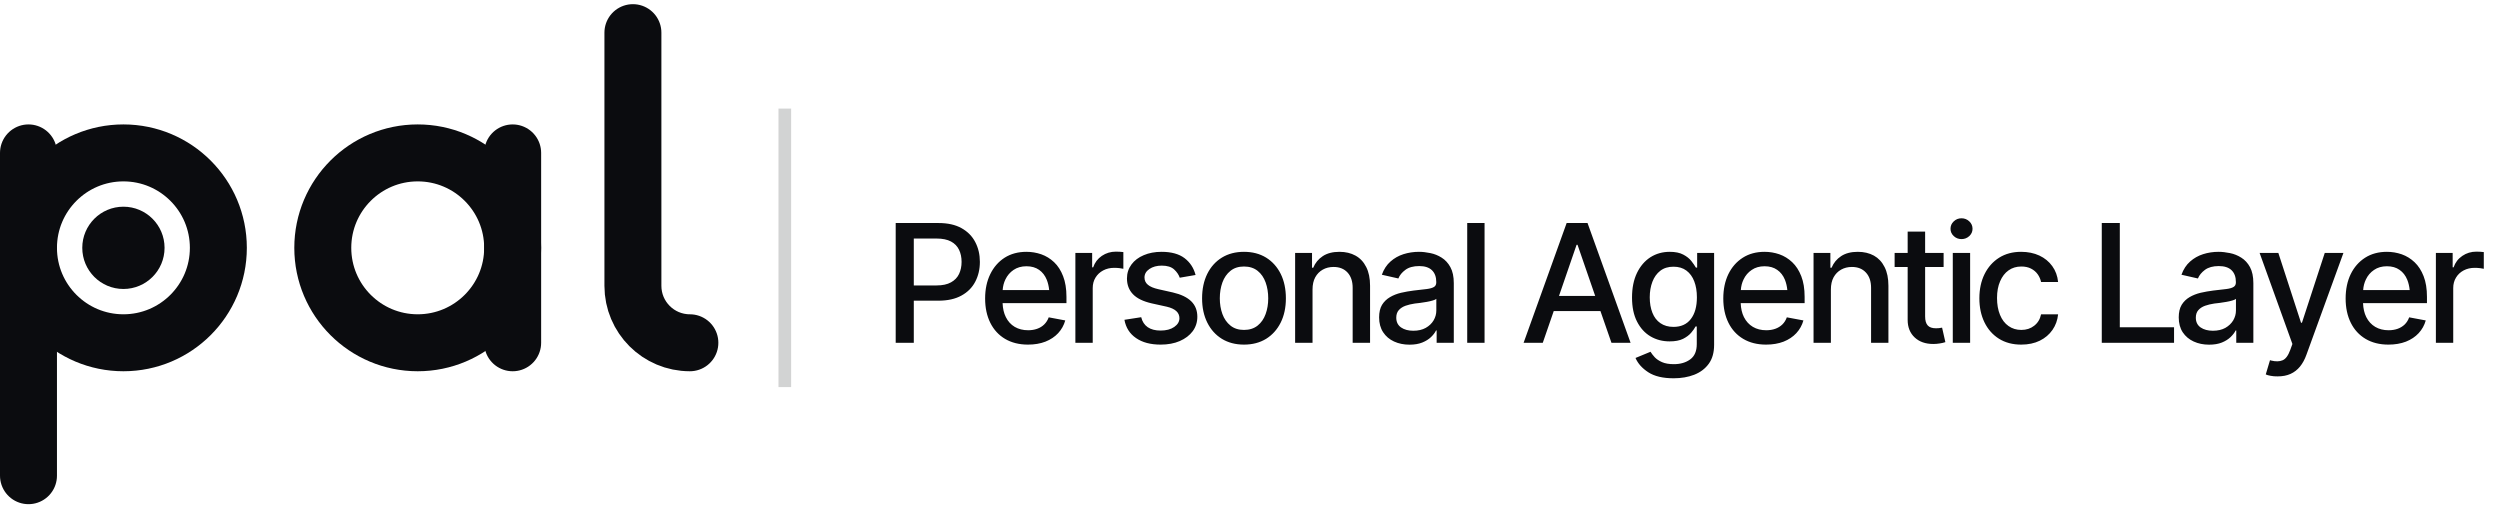
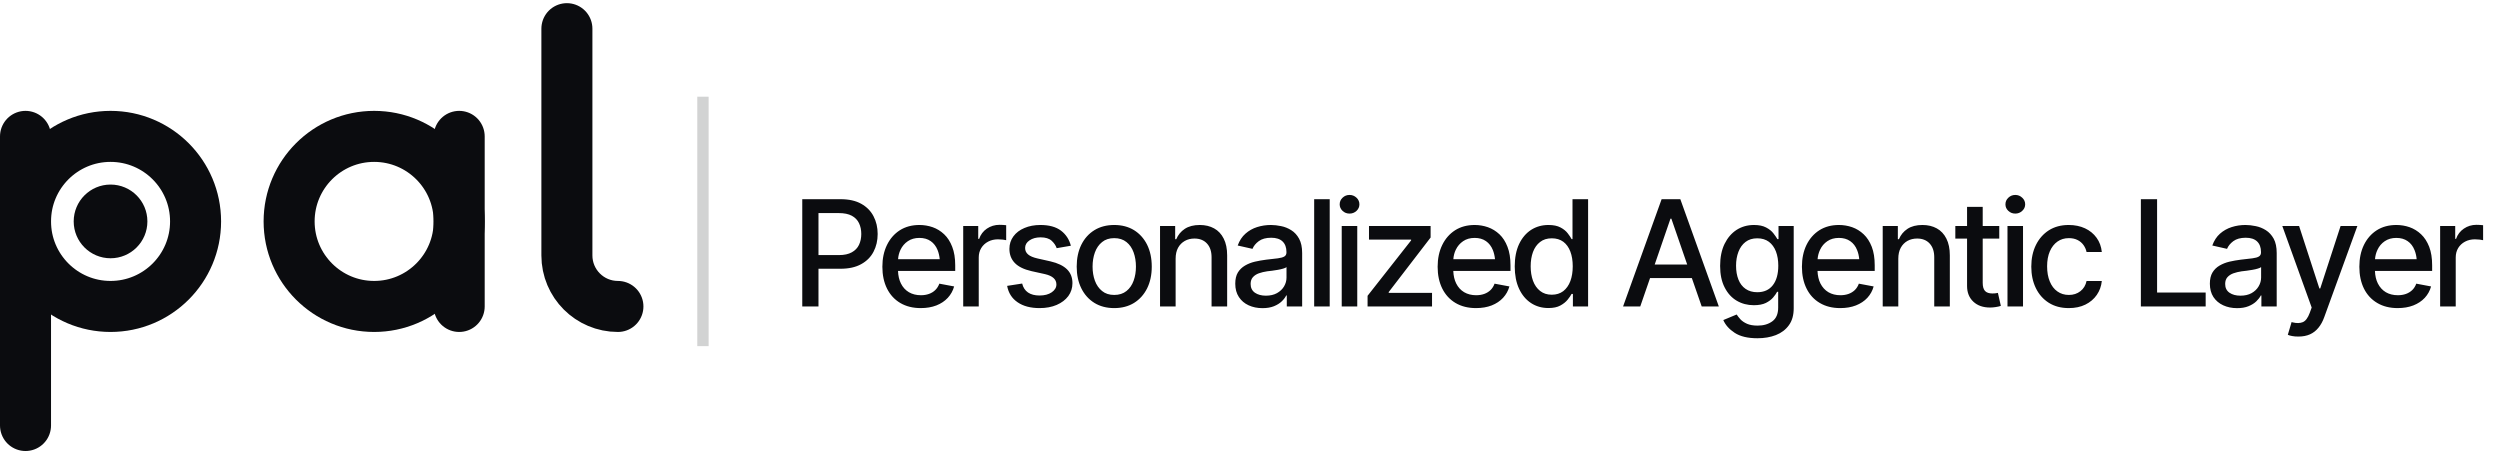
- <svg xmlns="http://www.w3.org/2000/svg" viewBox="0 -11 395 80" width="600" height="122" role="img" aria-label="pal, Personal Agentic Layer">
+ <svg xmlns="http://www.w3.org/2000/svg" viewBox="0 -11 441 80" width="600" height="109" role="img" aria-label="pal, Personalized Agentic Layer">
  <g fill="none" stroke="#0b0c0f" stroke-width="9" stroke-linecap="round">
    <path d="M4.5 13 V64 M81 13 V43 M100 -6 V34 A9 9 0 0 0 109 43" />
    <circle cx="19.5" cy="28" r="15" />
    <circle cx="66" cy="28" r="15" />
  </g>
  <circle cx="19.5" cy="28" r="6.5" fill="#0b0c0f" />
  <path d="M124 6 V50" stroke="#0b0c0f" stroke-opacity=".18" stroke-width="2" />
-   <path d="M144.38 43L141.52 43L141.52 24.08L148.28 24.08Q150.47 24.08 151.92 24.89Q153.37 25.70 154.09 27.09Q154.82 28.48 154.82 30.22Q154.82 31.96 154.09 33.35Q153.37 34.74 151.91 35.54Q150.46 36.35 148.25 36.35L148.25 36.35L144.38 36.35L144.38 43ZM144.38 26.53L144.38 33.94L147.99 33.94Q149.39 33.94 150.26 33.45Q151.13 32.97 151.53 32.13Q151.93 31.28 151.93 30.22L151.93 30.22Q151.93 29.14 151.53 28.31Q151.13 27.47 150.26 27.00Q149.38 26.53 147.97 26.53L147.97 26.53L144.38 26.53ZM162.42 43.29L162.42 43.29Q160.34 43.29 158.81 42.39Q157.29 41.49 156.47 39.85Q155.65 38.20 155.65 36.00L155.65 36.00Q155.65 33.82 156.46 32.16Q157.27 30.50 158.73 29.56Q160.20 28.63 162.18 28.63L162.18 28.63Q163.39 28.63 164.52 29.02Q165.65 29.42 166.55 30.27Q167.45 31.12 167.97 32.48Q168.50 33.83 168.50 35.75L168.50 35.75L168.50 36.74L158.41 36.74Q158.46 38.02 158.92 38.94L158.92 38.94Q159.42 39.95 160.33 40.49Q161.24 41.02 162.45 41.02L162.45 41.02Q163.23 41.02 163.87 40.79Q164.52 40.56 164.98 40.11Q165.45 39.65 165.70 38.98L165.70 38.98L168.31 39.47Q167.99 40.61 167.19 41.48Q166.39 42.34 165.18 42.82Q163.97 43.29 162.42 43.29ZM158.42 34.67L158.42 34.67L165.77 34.67Q165.68 33.78 165.39 33.05L165.39 33.05Q164.98 32.04 164.18 31.48Q163.37 30.91 162.18 30.91Q160.99 30.91 160.14 31.49Q159.30 32.06 158.85 33.00L158.85 33.00Q158.48 33.77 158.42 34.67ZM172.65 43L169.91 43L169.91 28.81L172.56 28.81L172.56 31.08L172.72 31.08Q173.11 29.94 174.09 29.27Q175.08 28.60 176.32 28.60L176.32 28.60Q176.58 28.60 176.93 28.62Q177.27 28.64 177.49 28.67L177.49 28.67L177.49 31.31Q177.33 31.26 176.90 31.21Q176.47 31.16 176.04 31.16L176.04 31.16Q175.07 31.16 174.30 31.57Q173.53 31.98 173.09 32.70Q172.65 33.42 172.65 34.35L172.65 34.35L172.65 43ZM188.90 32.29L188.90 32.29L186.40 32.72Q186.16 32.01 185.51 31.41Q184.85 30.81 183.56 30.81L183.56 30.81Q182.39 30.81 181.61 31.34Q180.83 31.87 180.83 32.68L180.83 32.68Q180.83 33.39 181.36 33.83Q181.88 34.28 183.04 34.54L183.04 34.54L185.31 35.05Q187.25 35.50 188.22 36.45Q189.18 37.40 189.18 38.89L189.18 38.89Q189.18 40.17 188.45 41.17Q187.71 42.16 186.40 42.73Q185.10 43.29 183.38 43.29L183.38 43.29Q180.99 43.29 179.50 42.26Q178.00 41.24 177.66 39.37L177.66 39.37L180.31 38.96Q180.56 40.00 181.34 40.54Q182.12 41.07 183.37 41.07L183.37 41.07Q184.71 41.07 185.53 40.50Q186.35 39.93 186.35 39.12L186.35 39.12Q186.35 37.77 184.35 37.30L184.35 37.30L181.95 36.77Q179.95 36.31 179.01 35.33Q178.06 34.34 178.06 32.84L178.06 32.84Q178.06 31.59 178.77 30.63Q179.47 29.68 180.71 29.16Q181.95 28.63 183.53 28.63L183.53 28.63Q185.84 28.63 187.16 29.63Q188.47 30.63 188.90 32.29ZM196.55 43.29L196.55 43.29Q194.55 43.29 193.06 42.38Q191.57 41.46 190.75 39.81Q189.93 38.16 189.93 35.98L189.93 35.98Q189.93 33.77 190.75 32.11Q191.57 30.46 193.06 29.54Q194.55 28.63 196.55 28.63L196.55 28.63Q198.55 28.63 200.04 29.54Q201.52 30.46 202.35 32.11Q203.17 33.77 203.17 35.98L203.17 35.98Q203.17 38.16 202.35 39.81Q201.52 41.46 200.04 42.38Q198.55 43.29 196.55 43.29ZM196.55 40.97L196.55 40.97Q197.85 40.97 198.71 40.28Q199.56 39.60 199.97 38.46Q200.38 37.33 200.38 35.98L200.38 35.98Q200.38 34.61 199.97 33.47Q199.56 32.32 198.71 31.64Q197.85 30.95 196.55 30.95L196.55 30.95Q195.25 30.95 194.41 31.64Q193.56 32.32 193.14 33.47Q192.73 34.61 192.73 35.98L192.73 35.98Q192.73 37.33 193.14 38.46Q193.56 39.60 194.41 40.28Q195.25 40.97 196.55 40.97ZM207.38 34.58L207.38 34.58L207.38 43L204.63 43L204.63 28.81L207.30 28.81L207.30 31.14L207.49 31.14Q207.97 29.99 209.00 29.31Q210.03 28.63 211.64 28.63L211.64 28.63Q213.09 28.63 214.17 29.23Q215.26 29.83 215.86 31.03Q216.47 32.22 216.47 33.99L216.47 33.99L216.47 43L213.72 43L213.72 34.32Q213.72 32.78 212.91 31.90Q212.10 31.02 210.70 31.02L210.70 31.02Q209.75 31.02 209.00 31.44Q208.24 31.87 207.81 32.65Q207.38 33.44 207.38 34.58ZM222.70 43.30L222.70 43.30Q221.35 43.30 220.26 42.80Q219.17 42.30 218.54 41.34Q217.90 40.37 217.90 38.99L217.90 38.99Q217.90 37.78 218.36 37.01Q218.83 36.25 219.62 35.79Q220.40 35.33 221.37 35.10Q222.33 34.88 223.35 34.75L223.35 34.75Q224.63 34.61 225.42 34.51Q226.20 34.41 226.57 34.18Q226.93 33.96 226.93 33.47L226.93 33.47L226.93 33.40Q226.93 32.20 226.25 31.54Q225.57 30.88 224.24 30.88L224.24 30.88Q222.85 30.88 222.05 31.48Q221.24 32.08 220.94 32.84L220.94 32.84L218.33 32.25Q218.80 30.95 219.70 30.16Q220.59 29.37 221.75 29.00Q222.92 28.63 224.19 28.63L224.19 28.63Q225.04 28.63 225.99 28.83Q226.94 29.02 227.78 29.55Q228.63 30.08 229.16 31.05Q229.70 32.03 229.70 33.58L229.70 33.58L229.70 43L226.99 43L226.99 41.06L226.89 41.06Q226.64 41.58 226.10 42.10Q225.56 42.62 224.72 42.96Q223.88 43.30 222.70 43.30ZM223.30 41.10L223.30 41.10Q224.45 41.10 225.26 40.65Q226.08 40.19 226.51 39.46Q226.94 38.72 226.94 37.90L226.94 37.90L226.94 36.06Q226.79 36.20 226.37 36.32Q225.95 36.45 225.42 36.54Q224.88 36.63 224.38 36.70Q223.87 36.77 223.53 36.80L223.53 36.80Q222.73 36.92 222.07 37.15Q221.41 37.39 221.01 37.84Q220.61 38.29 220.61 39.03L220.61 39.03Q220.61 40.05 221.37 40.58Q222.13 41.10 223.30 41.10ZM231.82 24.08L234.56 24.08L234.56 43L231.82 43L231.82 24.08ZM245.49 37.99L243.76 43L240.73 43L247.53 24.08L250.83 24.08L257.63 43L254.61 43L252.87 37.99L245.49 37.99ZM246.32 35.60L252.04 35.60L249.25 27.52L249.10 27.52L246.32 35.60ZM264.43 48.61L264.43 48.61Q261.89 48.61 260.43 47.66Q258.97 46.71 258.41 45.40L258.41 45.40L260.78 44.42Q261.03 44.83 261.45 45.29Q261.88 45.74 262.60 46.06Q263.33 46.38 264.47 46.38L264.47 46.38Q266.03 46.38 267.06 45.62Q268.09 44.87 268.09 43.20L268.09 43.20L268.09 40.42L267.90 40.42Q267.67 40.87 267.20 41.42Q266.73 41.97 265.92 42.38Q265.10 42.78 263.80 42.78L263.80 42.78Q262.12 42.78 260.78 41.99Q259.44 41.20 258.65 39.65Q257.86 38.11 257.86 35.85L257.86 35.85Q257.86 33.59 258.64 31.97Q259.42 30.36 260.76 29.49Q262.11 28.63 263.82 28.63L263.82 28.63Q265.14 28.63 265.96 29.07Q266.78 29.50 267.24 30.09Q267.69 30.67 267.95 31.12L267.95 31.12L268.15 31.12L268.15 28.81L270.83 28.81L270.83 43.32Q270.83 45.15 269.99 46.31Q269.14 47.48 267.69 48.05Q266.25 48.61 264.43 48.61ZM264.41 40.49L264.41 40.49Q266.20 40.49 267.15 39.25Q268.11 38.01 268.11 35.81L268.11 35.81Q268.11 34.38 267.69 33.29Q267.28 32.21 266.45 31.59Q265.63 30.98 264.41 30.98L264.41 30.98Q263.16 30.98 262.33 31.62Q261.50 32.26 261.08 33.36Q260.66 34.46 260.66 35.81L260.66 35.81Q260.66 37.20 261.08 38.26Q261.50 39.32 262.34 39.90Q263.19 40.49 264.41 40.49ZM279.04 43.29L279.04 43.29Q276.96 43.29 275.44 42.39Q273.92 41.49 273.10 39.85Q272.28 38.20 272.28 36.00L272.28 36.00Q272.28 33.82 273.08 32.16Q273.89 30.50 275.36 29.56Q276.82 28.63 278.80 28.63L278.80 28.63Q280.01 28.63 281.14 29.02Q282.27 29.42 283.17 30.27Q284.07 31.12 284.60 32.48Q285.13 33.83 285.13 35.75L285.13 35.75L285.13 36.74L275.03 36.74Q275.08 38.02 275.54 38.94L275.54 38.94Q276.05 39.95 276.96 40.49Q277.86 41.02 279.07 41.02L279.07 41.02Q279.86 41.02 280.50 40.79Q281.14 40.56 281.61 40.11Q282.08 39.65 282.32 38.98L282.32 38.98L284.94 39.47Q284.62 40.61 283.82 41.48Q283.02 42.34 281.81 42.82Q280.59 43.29 279.04 43.29ZM275.05 34.67L275.05 34.67L282.40 34.67Q282.31 33.78 282.02 33.05L282.02 33.05Q281.61 32.04 280.80 31.48Q280.00 30.91 278.80 30.91Q277.61 30.91 276.77 31.49Q275.92 32.06 275.48 33.00L275.48 33.00Q275.11 33.77 275.05 34.67ZM289.28 34.58L289.28 34.58L289.28 43L286.54 43L286.54 28.81L289.20 28.81L289.20 31.14L289.39 31.14Q289.87 29.99 290.90 29.31Q291.93 28.63 293.54 28.63L293.54 28.63Q294.99 28.63 296.08 29.23Q297.16 29.83 297.76 31.03Q298.37 32.22 298.37 33.99L298.37 33.99L298.37 43L295.63 43L295.63 34.32Q295.63 32.78 294.81 31.90Q294.00 31.02 292.60 31.02L292.60 31.02Q291.65 31.02 290.90 31.44Q290.14 31.87 289.71 32.65Q289.28 33.44 289.28 34.58ZM304.17 28.81L307.09 28.81L307.09 31.03L304.17 31.03L304.17 38.84Q304.17 39.81 304.58 40.26Q304.98 40.71 305.88 40.71L305.88 40.71Q306.10 40.71 306.35 40.69Q306.59 40.66 306.85 40.61L306.85 40.61L307.37 42.90Q306.95 43.04 306.45 43.11Q305.96 43.19 305.46 43.19L305.46 43.19Q303.62 43.19 302.52 42.16Q301.41 41.12 301.41 39.39L301.41 39.39L301.41 31.03L299.35 31.03L299.35 28.81L301.41 28.81L301.41 25.43L304.17 25.43L304.17 28.81ZM311.28 43L308.54 43L308.54 28.81L311.28 28.81L311.28 43ZM309.92 26.62L309.92 26.62Q309.20 26.62 308.69 26.14Q308.18 25.66 308.18 24.99L308.18 24.99Q308.18 24.30 308.69 23.82Q309.20 23.33 309.92 23.33L309.92 23.33Q310.63 23.33 311.15 23.82Q311.66 24.30 311.66 24.99L311.66 24.99Q311.66 25.66 311.15 26.14Q310.63 26.62 309.92 26.62ZM319.35 43.29L319.35 43.29Q317.31 43.29 315.82 42.35Q314.34 41.41 313.54 39.76Q312.74 38.11 312.74 35.98L312.74 35.98Q312.74 33.81 313.56 32.15Q314.38 30.50 315.86 29.56Q317.34 28.63 319.33 28.63L319.33 28.63Q320.95 28.63 322.22 29.22Q323.48 29.81 324.26 30.89Q325.04 31.97 325.18 33.40L325.18 33.40L322.49 33.40Q322.35 32.73 321.95 32.17Q321.55 31.61 320.90 31.28Q320.26 30.95 319.37 30.95L319.37 30.95Q318.21 30.95 317.35 31.56Q316.50 32.16 316.02 33.28Q315.53 34.39 315.53 35.92L315.53 35.92Q315.53 37.45 316.00 38.59Q316.47 39.74 317.34 40.35Q318.21 40.97 319.37 40.97L319.37 40.97Q320.56 40.97 321.40 40.31Q322.25 39.65 322.49 38.51L322.49 38.51L325.18 38.51Q325.04 39.89 324.29 40.97Q323.54 42.05 322.29 42.67Q321.03 43.29 319.35 43.29ZM343.50 43L332.08 43L332.08 24.08L334.93 24.08L334.93 40.55L343.50 40.55L343.50 43ZM349.04 43.30L349.04 43.30Q347.69 43.30 346.60 42.80Q345.51 42.30 344.87 41.34Q344.24 40.37 344.24 38.99L344.24 38.99Q344.24 37.78 344.70 37.01Q345.17 36.25 345.95 35.79Q346.74 35.33 347.70 35.10Q348.67 34.88 349.68 34.75L349.68 34.75Q350.97 34.61 351.75 34.51Q352.54 34.41 352.90 34.18Q353.27 33.96 353.27 33.47L353.27 33.47L353.27 33.40Q353.27 32.20 352.59 31.54Q351.91 30.88 350.57 30.88L350.57 30.88Q349.19 30.88 348.38 31.48Q347.58 32.08 347.27 32.84L347.27 32.84L344.67 32.25Q345.14 30.95 346.04 30.16Q346.93 29.37 348.09 29.00Q349.25 28.63 350.52 28.63L350.52 28.63Q351.37 28.63 352.33 28.83Q353.28 29.02 354.12 29.55Q354.97 30.08 355.50 31.05Q356.03 32.03 356.03 33.58L356.03 33.58L356.03 43L353.33 43L353.33 41.06L353.23 41.06Q352.97 41.58 352.43 42.10Q351.89 42.62 351.06 42.96Q350.22 43.30 349.04 43.30ZM349.63 41.10L349.63 41.10Q350.79 41.10 351.60 40.65Q352.41 40.19 352.85 39.46Q353.28 38.72 353.28 37.90L353.28 37.90L353.28 36.06Q353.13 36.20 352.71 36.32Q352.29 36.45 351.75 36.54Q351.22 36.63 350.71 36.70Q350.21 36.77 349.86 36.80L349.86 36.80Q349.06 36.92 348.40 37.15Q347.74 37.39 347.34 37.84Q346.94 38.29 346.94 39.03L346.94 39.03Q346.94 40.05 347.70 40.58Q348.47 41.10 349.63 41.10ZM359.88 48.31L359.88 48.31Q359.26 48.32 358.76 48.22Q358.25 48.13 357.99 48.00L357.99 48.00L358.66 45.75L358.85 45.81Q359.91 46.07 360.64 45.77Q361.37 45.48 361.86 44.13L361.86 44.13L362.20 43.19L357.02 28.81L359.98 28.81L363.56 39.83L363.71 39.83L367.31 28.81L370.26 28.81L364.42 44.88Q364.02 46.00 363.40 46.76Q362.77 47.53 361.90 47.92Q361.04 48.31 359.88 48.31ZM377.37 43.29L377.37 43.29Q375.29 43.29 373.77 42.39Q372.25 41.49 371.43 39.85Q370.61 38.20 370.61 36.00L370.61 36.00Q370.61 33.82 371.41 32.16Q372.22 30.50 373.69 29.56Q375.15 28.63 377.13 28.63L377.13 28.63Q378.34 28.63 379.47 29.02Q380.60 29.42 381.50 30.27Q382.40 31.12 382.93 32.48Q383.46 33.83 383.46 35.75L383.46 35.75L383.46 36.74L373.36 36.74Q373.41 38.02 373.87 38.94L373.87 38.94Q374.38 39.95 375.29 40.49Q376.19 41.02 377.40 41.02L377.40 41.02Q378.19 41.02 378.83 40.79Q379.47 40.56 379.94 40.11Q380.41 39.65 380.65 38.98L380.65 38.98L383.27 39.47Q382.95 40.61 382.15 41.48Q381.35 42.34 380.14 42.82Q378.92 43.29 377.37 43.29ZM373.38 34.67L373.38 34.67L380.73 34.67Q380.64 33.78 380.35 33.05L380.35 33.05Q379.94 32.04 379.13 31.48Q378.33 30.91 377.13 30.91Q375.94 30.91 375.10 31.49Q374.25 32.06 373.81 33.00L373.81 33.00Q373.44 33.77 373.38 34.67ZM387.61 43L384.87 43L384.87 28.81L387.52 28.81L387.52 31.08L387.67 31.08Q388.06 29.94 389.05 29.27Q390.03 28.60 391.28 28.60L391.28 28.60Q391.53 28.60 391.88 28.62Q392.23 28.64 392.44 28.67L392.44 28.67L392.44 31.31Q392.28 31.26 391.85 31.21Q391.43 31.16 391.00 31.16L391.00 31.16Q390.02 31.16 389.25 31.57Q388.48 31.98 388.05 32.70Q387.61 33.42 387.61 34.35L387.61 34.35L387.61 43Z" fill="#0b0c0f" />
+   <path d="M144.38 43L141.52 43L141.52 24.08L148.28 24.08Q150.47 24.08 151.92 24.89Q153.37 25.70 154.09 27.09Q154.82 28.48 154.82 30.22Q154.82 31.96 154.09 33.35Q153.37 34.74 151.91 35.54Q150.46 36.35 148.25 36.35L148.25 36.35L144.38 36.35L144.38 43ZM144.38 26.53L144.38 33.94L147.99 33.94Q149.39 33.94 150.26 33.45Q151.13 32.97 151.53 32.13Q151.93 31.28 151.93 30.22L151.93 30.22Q151.93 29.14 151.53 28.31Q151.13 27.47 150.26 27.00Q149.38 26.53 147.97 26.53L147.97 26.53L144.38 26.53ZM162.42 43.29L162.42 43.29Q160.34 43.29 158.81 42.39Q157.29 41.49 156.47 39.85Q155.65 38.20 155.65 36.00L155.65 36.00Q155.65 33.82 156.46 32.16Q157.27 30.50 158.73 29.56Q160.20 28.63 162.18 28.63L162.18 28.63Q163.39 28.63 164.52 29.02Q165.65 29.42 166.55 30.27Q167.45 31.12 167.97 32.48Q168.50 33.83 168.50 35.75L168.50 35.75L168.50 36.74L158.41 36.74Q158.46 38.02 158.92 38.94L158.92 38.94Q159.42 39.95 160.33 40.49Q161.24 41.02 162.45 41.02L162.45 41.02Q163.23 41.02 163.87 40.79Q164.52 40.56 164.98 40.11Q165.45 39.65 165.70 38.98L165.70 38.98L168.31 39.47Q167.99 40.61 167.19 41.48Q166.39 42.34 165.18 42.82Q163.97 43.29 162.42 43.29ZM158.42 34.67L158.42 34.67L165.77 34.67Q165.68 33.78 165.39 33.05L165.39 33.05Q164.98 32.04 164.18 31.48Q163.37 30.91 162.18 30.91Q160.99 30.91 160.14 31.49Q159.30 32.06 158.85 33.00L158.85 33.00Q158.48 33.77 158.42 34.67ZM172.65 43L169.91 43L169.91 28.81L172.56 28.81L172.56 31.08L172.72 31.08Q173.11 29.94 174.09 29.27Q175.08 28.60 176.32 28.60L176.32 28.60Q176.58 28.60 176.93 28.62Q177.27 28.64 177.49 28.67L177.49 28.67L177.49 31.31Q177.33 31.26 176.90 31.21Q176.47 31.16 176.04 31.16L176.04 31.16Q175.07 31.16 174.30 31.57Q173.53 31.98 173.09 32.70Q172.65 33.42 172.65 34.35L172.65 34.35L172.65 43ZM188.90 32.29L188.90 32.29L186.40 32.72Q186.16 32.01 185.51 31.41Q184.85 30.81 183.56 30.81L183.56 30.81Q182.39 30.81 181.61 31.34Q180.83 31.87 180.83 32.68L180.83 32.68Q180.83 33.39 181.36 33.83Q181.88 34.28 183.04 34.54L183.04 34.54L185.31 35.05Q187.25 35.50 188.22 36.45Q189.18 37.40 189.18 38.89L189.18 38.89Q189.18 40.17 188.45 41.17Q187.71 42.16 186.40 42.73Q185.10 43.29 183.38 43.29L183.38 43.29Q180.99 43.29 179.50 42.26Q178.00 41.24 177.66 39.37L177.66 39.37L180.31 38.96Q180.56 40.00 181.34 40.54Q182.12 41.07 183.37 41.07L183.37 41.07Q184.71 41.07 185.53 40.50Q186.35 39.93 186.35 39.12L186.35 39.12Q186.35 37.77 184.35 37.30L184.35 37.30L181.95 36.77Q179.95 36.31 179.01 35.33Q178.06 34.34 178.06 32.84L178.06 32.84Q178.06 31.59 178.77 30.63Q179.47 29.68 180.71 29.16Q181.95 28.63 183.53 28.63L183.53 28.63Q185.84 28.63 187.16 29.63Q188.47 30.63 188.90 32.29ZM196.55 43.29L196.55 43.29Q194.55 43.29 193.06 42.38Q191.57 41.46 190.75 39.81Q189.93 38.16 189.93 35.98L189.93 35.98Q189.93 33.77 190.75 32.11Q191.57 30.46 193.06 29.54Q194.55 28.63 196.55 28.63L196.55 28.63Q198.55 28.63 200.04 29.54Q201.52 30.46 202.35 32.11Q203.17 33.77 203.17 35.98L203.17 35.98Q203.17 38.16 202.35 39.81Q201.52 41.46 200.04 42.38Q198.55 43.29 196.55 43.29ZM196.55 40.97L196.55 40.97Q197.85 40.97 198.71 40.28Q199.56 39.60 199.97 38.46Q200.38 37.33 200.38 35.98L200.38 35.98Q200.38 34.61 199.97 33.47Q199.56 32.32 198.71 31.64Q197.85 30.95 196.55 30.95L196.55 30.95Q195.25 30.95 194.41 31.64Q193.56 32.32 193.14 33.47Q192.73 34.61 192.73 35.98L192.73 35.98Q192.73 37.33 193.14 38.46Q193.56 39.60 194.41 40.28Q195.25 40.97 196.55 40.97ZM207.38 34.58L207.38 34.58L207.38 43L204.63 43L204.63 28.81L207.30 28.81L207.30 31.14L207.49 31.14Q207.97 29.99 209.00 29.31Q210.03 28.63 211.64 28.63L211.64 28.63Q213.09 28.63 214.17 29.23Q215.26 29.83 215.86 31.03Q216.47 32.22 216.47 33.99L216.47 33.99L216.47 43L213.72 43L213.72 34.32Q213.72 32.78 212.91 31.90Q212.10 31.02 210.70 31.02L210.70 31.02Q209.75 31.02 209.00 31.44Q208.24 31.87 207.81 32.65Q207.38 33.44 207.38 34.58ZM222.70 43.30L222.70 43.30Q221.35 43.30 220.26 42.80Q219.17 42.30 218.54 41.34Q217.90 40.37 217.90 38.99L217.90 38.99Q217.90 37.78 218.36 37.01Q218.83 36.25 219.62 35.79Q220.40 35.33 221.37 35.10Q222.33 34.88 223.35 34.75L223.35 34.75Q224.63 34.61 225.42 34.51Q226.20 34.41 226.57 34.18Q226.93 33.96 226.93 33.47L226.93 33.47L226.93 33.40Q226.93 32.20 226.25 31.54Q225.57 30.88 224.24 30.88L224.24 30.88Q222.85 30.88 222.05 31.48Q221.24 32.08 220.94 32.84L220.94 32.84L218.33 32.25Q218.80 30.95 219.70 30.16Q220.59 29.37 221.75 29.00Q222.92 28.63 224.19 28.63L224.19 28.63Q225.04 28.63 225.99 28.83Q226.94 29.02 227.78 29.55Q228.63 30.08 229.16 31.05Q229.70 32.03 229.70 33.58L229.70 33.58L229.70 43L226.99 43L226.99 41.06L226.89 41.06Q226.64 41.58 226.10 42.10Q225.56 42.62 224.72 42.96Q223.88 43.30 222.70 43.30ZM223.30 41.10L223.30 41.10Q224.45 41.10 225.26 40.65Q226.08 40.19 226.51 39.46Q226.94 38.72 226.94 37.90L226.94 37.90L226.94 36.06Q226.79 36.20 226.37 36.32Q225.95 36.45 225.42 36.54Q224.88 36.63 224.38 36.70Q223.87 36.77 223.53 36.80L223.53 36.80Q222.73 36.92 222.07 37.15Q221.41 37.39 221.01 37.84Q220.61 38.29 220.61 39.03L220.61 39.03Q220.61 40.05 221.37 40.58Q222.13 41.10 223.30 41.10ZM231.82 24.08L234.56 24.08L234.56 43L231.82 43L231.82 24.08ZM239.42 43L236.68 43L236.68 28.81L239.42 28.81L239.42 43ZM238.06 26.62L238.06 26.62Q237.34 26.62 236.83 26.14Q236.32 25.66 236.32 24.99L236.32 24.99Q236.32 24.30 236.83 23.82Q237.34 23.33 238.06 23.33L238.06 23.33Q238.77 23.33 239.29 23.82Q239.80 24.30 239.80 24.99L239.80 24.99Q239.80 25.66 239.29 26.14Q238.77 26.62 238.06 26.62ZM252.61 43L241.24 43L241.24 41.12L248.92 31.35L248.92 31.21L241.49 31.21L241.49 28.81L252.36 28.81L252.36 30.84L244.97 40.46L244.97 40.60L252.61 40.60L252.61 43ZM260.37 43.29L260.37 43.29Q258.29 43.29 256.76 42.39Q255.24 41.49 254.42 39.85Q253.60 38.20 253.60 36.00L253.60 36.00Q253.60 33.82 254.41 32.16Q255.22 30.50 256.68 29.56Q258.15 28.63 260.13 28.63L260.13 28.63Q261.33 28.63 262.46 29.02Q263.59 29.42 264.50 30.27Q265.40 31.12 265.92 32.48Q266.45 33.83 266.45 35.75L266.45 35.75L266.45 36.74L256.36 36.74Q256.41 38.02 256.87 38.94L256.87 38.94Q257.37 39.95 258.28 40.49Q259.19 41.02 260.39 41.02L260.39 41.02Q261.18 41.02 261.82 40.79Q262.46 40.56 262.93 40.11Q263.40 39.65 263.64 38.98L263.64 38.98L266.26 39.47Q265.94 40.61 265.14 41.48Q264.34 42.34 263.13 42.82Q261.92 43.29 260.37 43.29ZM256.37 34.67L256.37 34.67L263.72 34.67Q263.63 33.78 263.34 33.05L263.34 33.05Q262.93 32.04 262.13 31.48Q261.32 30.91 260.13 30.91Q258.93 30.91 258.09 31.49Q257.25 32.06 256.80 33.00L256.80 33.00Q256.43 33.77 256.37 34.67ZM273.14 43.28L273.14 43.28Q271.41 43.28 270.07 42.40Q268.72 41.51 267.96 39.87Q267.20 38.23 267.20 35.94L267.20 35.94Q267.20 33.63 267.97 31.99Q268.75 30.36 270.09 29.49Q271.44 28.63 273.14 28.63L273.14 28.63Q274.47 28.63 275.28 29.07Q276.09 29.50 276.54 30.09Q276.99 30.67 277.23 31.12L277.23 31.12L277.39 31.12L277.39 24.08L280.14 24.08L280.14 43L277.46 43L277.46 40.79L277.23 40.79Q276.99 41.24 276.52 41.82Q276.05 42.40 275.24 42.84Q274.44 43.28 273.14 43.28ZM273.74 40.93L273.74 40.93Q274.93 40.93 275.76 40.30Q276.58 39.66 277.01 38.53Q277.43 37.40 277.43 35.92L277.43 35.92Q277.43 34.43 277.01 33.32Q276.59 32.21 275.77 31.59Q274.94 30.98 273.74 30.98L273.74 30.98Q272.49 30.98 271.67 31.63Q270.84 32.27 270.42 33.39Q270.01 34.51 270.01 35.92L270.01 35.92Q270.01 37.34 270.42 38.47Q270.84 39.61 271.68 40.27Q272.51 40.93 273.74 40.93ZM291.07 37.99L289.34 43L286.31 43L293.11 24.08L296.41 24.08L303.20 43L300.18 43L298.44 37.99L291.07 37.99ZM291.89 35.60L297.62 35.60L294.83 27.52L294.67 27.52L291.89 35.60ZM310.01 48.61L310.01 48.61Q307.47 48.61 306.01 47.66Q304.55 46.71 303.99 45.40L303.99 45.40L306.35 44.42Q306.61 44.83 307.03 45.29Q307.46 45.74 308.18 46.06Q308.91 46.38 310.05 46.38L310.05 46.38Q311.61 46.38 312.64 45.62Q313.67 44.87 313.67 43.20L313.67 43.20L313.67 40.42L313.48 40.42Q313.25 40.87 312.78 41.42Q312.31 41.97 311.50 42.38Q310.68 42.78 309.38 42.78L309.38 42.78Q307.70 42.78 306.36 41.99Q305.02 41.20 304.23 39.65Q303.43 38.11 303.43 35.85L303.43 35.85Q303.43 33.59 304.21 31.97Q305.00 30.36 306.34 29.49Q307.69 28.63 309.40 28.63L309.40 28.63Q310.72 28.63 311.54 29.07Q312.36 29.50 312.82 30.09Q313.27 30.67 313.53 31.12L313.53 31.12L313.73 31.12L313.73 28.81L316.41 28.81L316.41 43.32Q316.41 45.15 315.56 46.31Q314.72 47.48 313.27 48.05Q311.83 48.61 310.01 48.61ZM309.98 40.49L309.98 40.49Q311.77 40.49 312.73 39.25Q313.69 38.01 313.69 35.81L313.69 35.81Q313.69 34.38 313.27 33.29Q312.85 32.21 312.03 31.59Q311.20 30.98 309.98 30.98L309.98 30.98Q308.74 30.98 307.91 31.62Q307.08 32.26 306.66 33.36Q306.24 34.46 306.24 35.81L306.24 35.81Q306.24 37.20 306.66 38.26Q307.08 39.32 307.92 39.90Q308.77 40.49 309.98 40.49ZM324.62 43.29L324.62 43.29Q322.54 43.29 321.02 42.39Q319.49 41.49 318.68 39.85Q317.86 38.20 317.86 36.00L317.86 36.00Q317.86 33.82 318.66 32.16Q319.47 30.50 320.93 29.56Q322.40 28.63 324.38 28.63L324.38 28.63Q325.59 28.63 326.72 29.02Q327.85 29.42 328.75 30.27Q329.65 31.12 330.18 32.48Q330.70 33.83 330.70 35.75L330.70 35.75L330.70 36.74L320.61 36.74Q320.66 38.02 321.12 38.94L321.12 38.94Q321.63 39.95 322.53 40.49Q323.44 41.02 324.65 41.02L324.65 41.02Q325.44 41.02 326.08 40.79Q326.72 40.56 327.19 40.11Q327.66 39.65 327.90 38.98L327.90 38.98L330.51 39.47Q330.20 40.61 329.40 41.48Q328.60 42.34 327.38 42.82Q326.17 43.29 324.62 43.29ZM320.62 34.67L320.62 34.67L327.97 34.67Q327.89 33.78 327.59 33.05L327.59 33.05Q327.19 32.04 326.38 31.48Q325.57 30.91 324.38 30.91Q323.19 30.91 322.34 31.49Q321.50 32.06 321.06 33.00L321.06 33.00Q320.69 33.77 320.62 34.67ZM334.86 34.58L334.86 34.58L334.86 43L332.11 43L332.11 28.81L334.78 28.81L334.78 31.14L334.97 31.14Q335.45 29.99 336.48 29.31Q337.51 28.63 339.12 28.63L339.12 28.63Q340.57 28.63 341.65 29.23Q342.74 29.83 343.34 31.03Q343.95 32.22 343.95 33.99L343.95 33.99L343.95 43L341.20 43L341.20 34.32Q341.20 32.78 340.39 31.90Q339.58 31.02 338.18 31.02L338.18 31.02Q337.23 31.02 336.47 31.44Q335.72 31.87 335.29 32.65Q334.86 33.44 334.86 34.58ZM349.75 28.81L352.67 28.81L352.67 31.03L349.75 31.03L349.75 38.84Q349.75 39.81 350.15 40.26Q350.56 40.71 351.46 40.71L351.46 40.71Q351.68 40.71 351.93 40.69Q352.17 40.66 352.43 40.61L352.43 40.61L352.95 42.90Q352.53 43.04 352.03 43.11Q351.54 43.19 351.04 43.19L351.04 43.19Q349.20 43.19 348.10 42.16Q346.99 41.12 346.99 39.39L346.99 39.39L346.99 31.03L344.92 31.03L344.92 28.81L346.99 28.81L346.99 25.43L349.75 25.43L349.75 28.81ZM356.86 43L354.12 43L354.12 28.81L356.86 28.81L356.86 43ZM355.50 26.62L355.50 26.62Q354.78 26.62 354.27 26.14Q353.76 25.66 353.76 24.99L353.76 24.99Q353.76 24.30 354.27 23.82Q354.78 23.33 355.50 23.33L355.50 23.33Q356.21 23.33 356.72 23.82Q357.24 24.30 357.24 24.99L357.24 24.99Q357.24 25.66 356.72 26.14Q356.21 26.62 355.50 26.62ZM364.93 43.29L364.93 43.29Q362.89 43.29 361.40 42.35Q359.92 41.41 359.12 39.76Q358.32 38.11 358.32 35.98L358.32 35.98Q358.32 33.81 359.14 32.15Q359.96 30.50 361.43 29.56Q362.91 28.63 364.91 28.63L364.91 28.63Q366.53 28.63 367.80 29.22Q369.06 29.81 369.84 30.89Q370.62 31.97 370.76 33.40L370.76 33.40L368.07 33.40Q367.93 32.73 367.53 32.17Q367.13 31.61 366.48 31.28Q365.83 30.95 364.95 30.95L364.95 30.95Q363.79 30.95 362.93 31.56Q362.08 32.16 361.59 33.28Q361.11 34.39 361.11 35.92L361.11 35.92Q361.11 37.45 361.58 38.59Q362.05 39.74 362.92 40.35Q363.79 40.97 364.95 40.97L364.95 40.97Q366.14 40.97 366.98 40.31Q367.83 39.65 368.07 38.51L368.07 38.51L370.76 38.51Q370.62 39.89 369.87 40.97Q369.12 42.05 367.87 42.67Q366.61 43.29 364.93 43.29ZM389.08 43L377.65 43L377.65 24.08L380.51 24.08L380.51 40.55L389.08 40.55L389.08 43ZM394.62 43.30L394.62 43.30Q393.27 43.30 392.18 42.80Q391.09 42.30 390.45 41.34Q389.82 40.37 389.82 38.99L389.82 38.99Q389.82 37.78 390.28 37.01Q390.74 36.25 391.53 35.79Q392.32 35.33 393.28 35.10Q394.25 34.88 395.26 34.75L395.26 34.75Q396.55 34.61 397.33 34.51Q398.12 34.41 398.48 34.18Q398.84 33.96 398.84 33.47L398.84 33.47L398.84 33.40Q398.84 32.20 398.16 31.54Q397.48 30.88 396.15 30.88L396.15 30.88Q394.77 30.88 393.96 31.48Q393.16 32.08 392.85 32.84L392.85 32.84L390.25 32.25Q390.72 30.95 391.61 30.16Q392.51 29.37 393.67 29.00Q394.83 28.63 396.10 28.63L396.10 28.63Q396.95 28.63 397.90 28.83Q398.86 29.02 399.70 29.55Q400.54 30.08 401.08 31.05Q401.61 32.03 401.61 33.58L401.61 33.58L401.61 43L398.91 43L398.91 41.06L398.81 41.06Q398.55 41.58 398.01 42.10Q397.47 42.62 396.63 42.96Q395.80 43.30 394.62 43.30ZM395.21 41.10L395.21 41.10Q396.37 41.10 397.18 40.65Q397.99 40.19 398.42 39.46Q398.86 38.72 398.86 37.90L398.86 37.90L398.86 36.06Q398.70 36.20 398.28 36.32Q397.87 36.45 397.33 36.54Q396.80 36.63 396.29 36.70Q395.78 36.77 395.44 36.80L395.44 36.80Q394.64 36.92 393.98 37.15Q393.32 37.39 392.92 37.84Q392.52 38.29 392.52 39.03L392.52 39.03Q392.52 40.05 393.28 40.58Q394.04 41.10 395.21 41.10ZM405.46 48.31L405.46 48.31Q404.84 48.32 404.33 48.22Q403.83 48.13 403.57 48.00L403.57 48.00L404.24 45.75L404.43 45.81Q405.48 46.07 406.21 45.77Q406.94 45.48 407.44 44.13L407.44 44.13L407.78 43.19L402.60 28.81L405.56 28.81L409.14 39.83L409.29 39.83L412.88 28.81L415.84 28.81L410.00 44.88Q409.60 46.00 408.97 46.76Q408.35 47.53 407.48 47.92Q406.61 48.31 405.46 48.31ZM422.95 43.29L422.95 43.29Q420.87 43.29 419.35 42.39Q417.82 41.49 417.00 39.85Q416.19 38.20 416.19 36.00L416.19 36.00Q416.19 33.82 416.99 32.16Q417.80 30.50 419.26 29.56Q420.73 28.63 422.71 28.63L422.71 28.63Q423.92 28.63 425.05 29.02Q426.18 29.42 427.08 30.27Q427.98 31.12 428.51 32.48Q429.03 33.83 429.03 35.75L429.03 35.75L429.03 36.74L418.94 36.74Q418.99 38.02 419.45 38.94L419.45 38.94Q419.96 39.95 420.86 40.49Q421.77 41.02 422.98 41.02L422.98 41.02Q423.77 41.02 424.41 40.79Q425.05 40.56 425.52 40.11Q425.99 39.65 426.23 38.98L426.23 38.98L428.84 39.47Q428.53 40.61 427.73 41.48Q426.93 42.34 425.71 42.82Q424.50 43.29 422.95 43.29ZM418.95 34.67L418.95 34.67L426.30 34.67Q426.22 33.78 425.92 33.05L425.92 33.05Q425.52 32.04 424.71 31.48Q423.90 30.91 422.71 30.91Q421.52 30.91 420.67 31.49Q419.83 32.06 419.39 33.00L419.39 33.00Q419.02 33.77 418.95 34.67ZM433.19 43L430.44 43L430.44 28.81L433.10 28.81L433.10 31.08L433.25 31.08Q433.64 29.94 434.63 29.27Q435.61 28.60 436.85 28.60L436.85 28.60Q437.11 28.60 437.46 28.62Q437.81 28.64 438.02 28.67L438.02 28.67L438.02 31.31Q437.86 31.26 437.43 31.21Q437.01 31.16 436.58 31.16L436.58 31.16Q435.60 31.16 434.83 31.57Q434.06 31.98 433.62 32.70Q433.19 33.42 433.19 34.35L433.19 34.35L433.19 43Z" fill="#0b0c0f" />
</svg>
